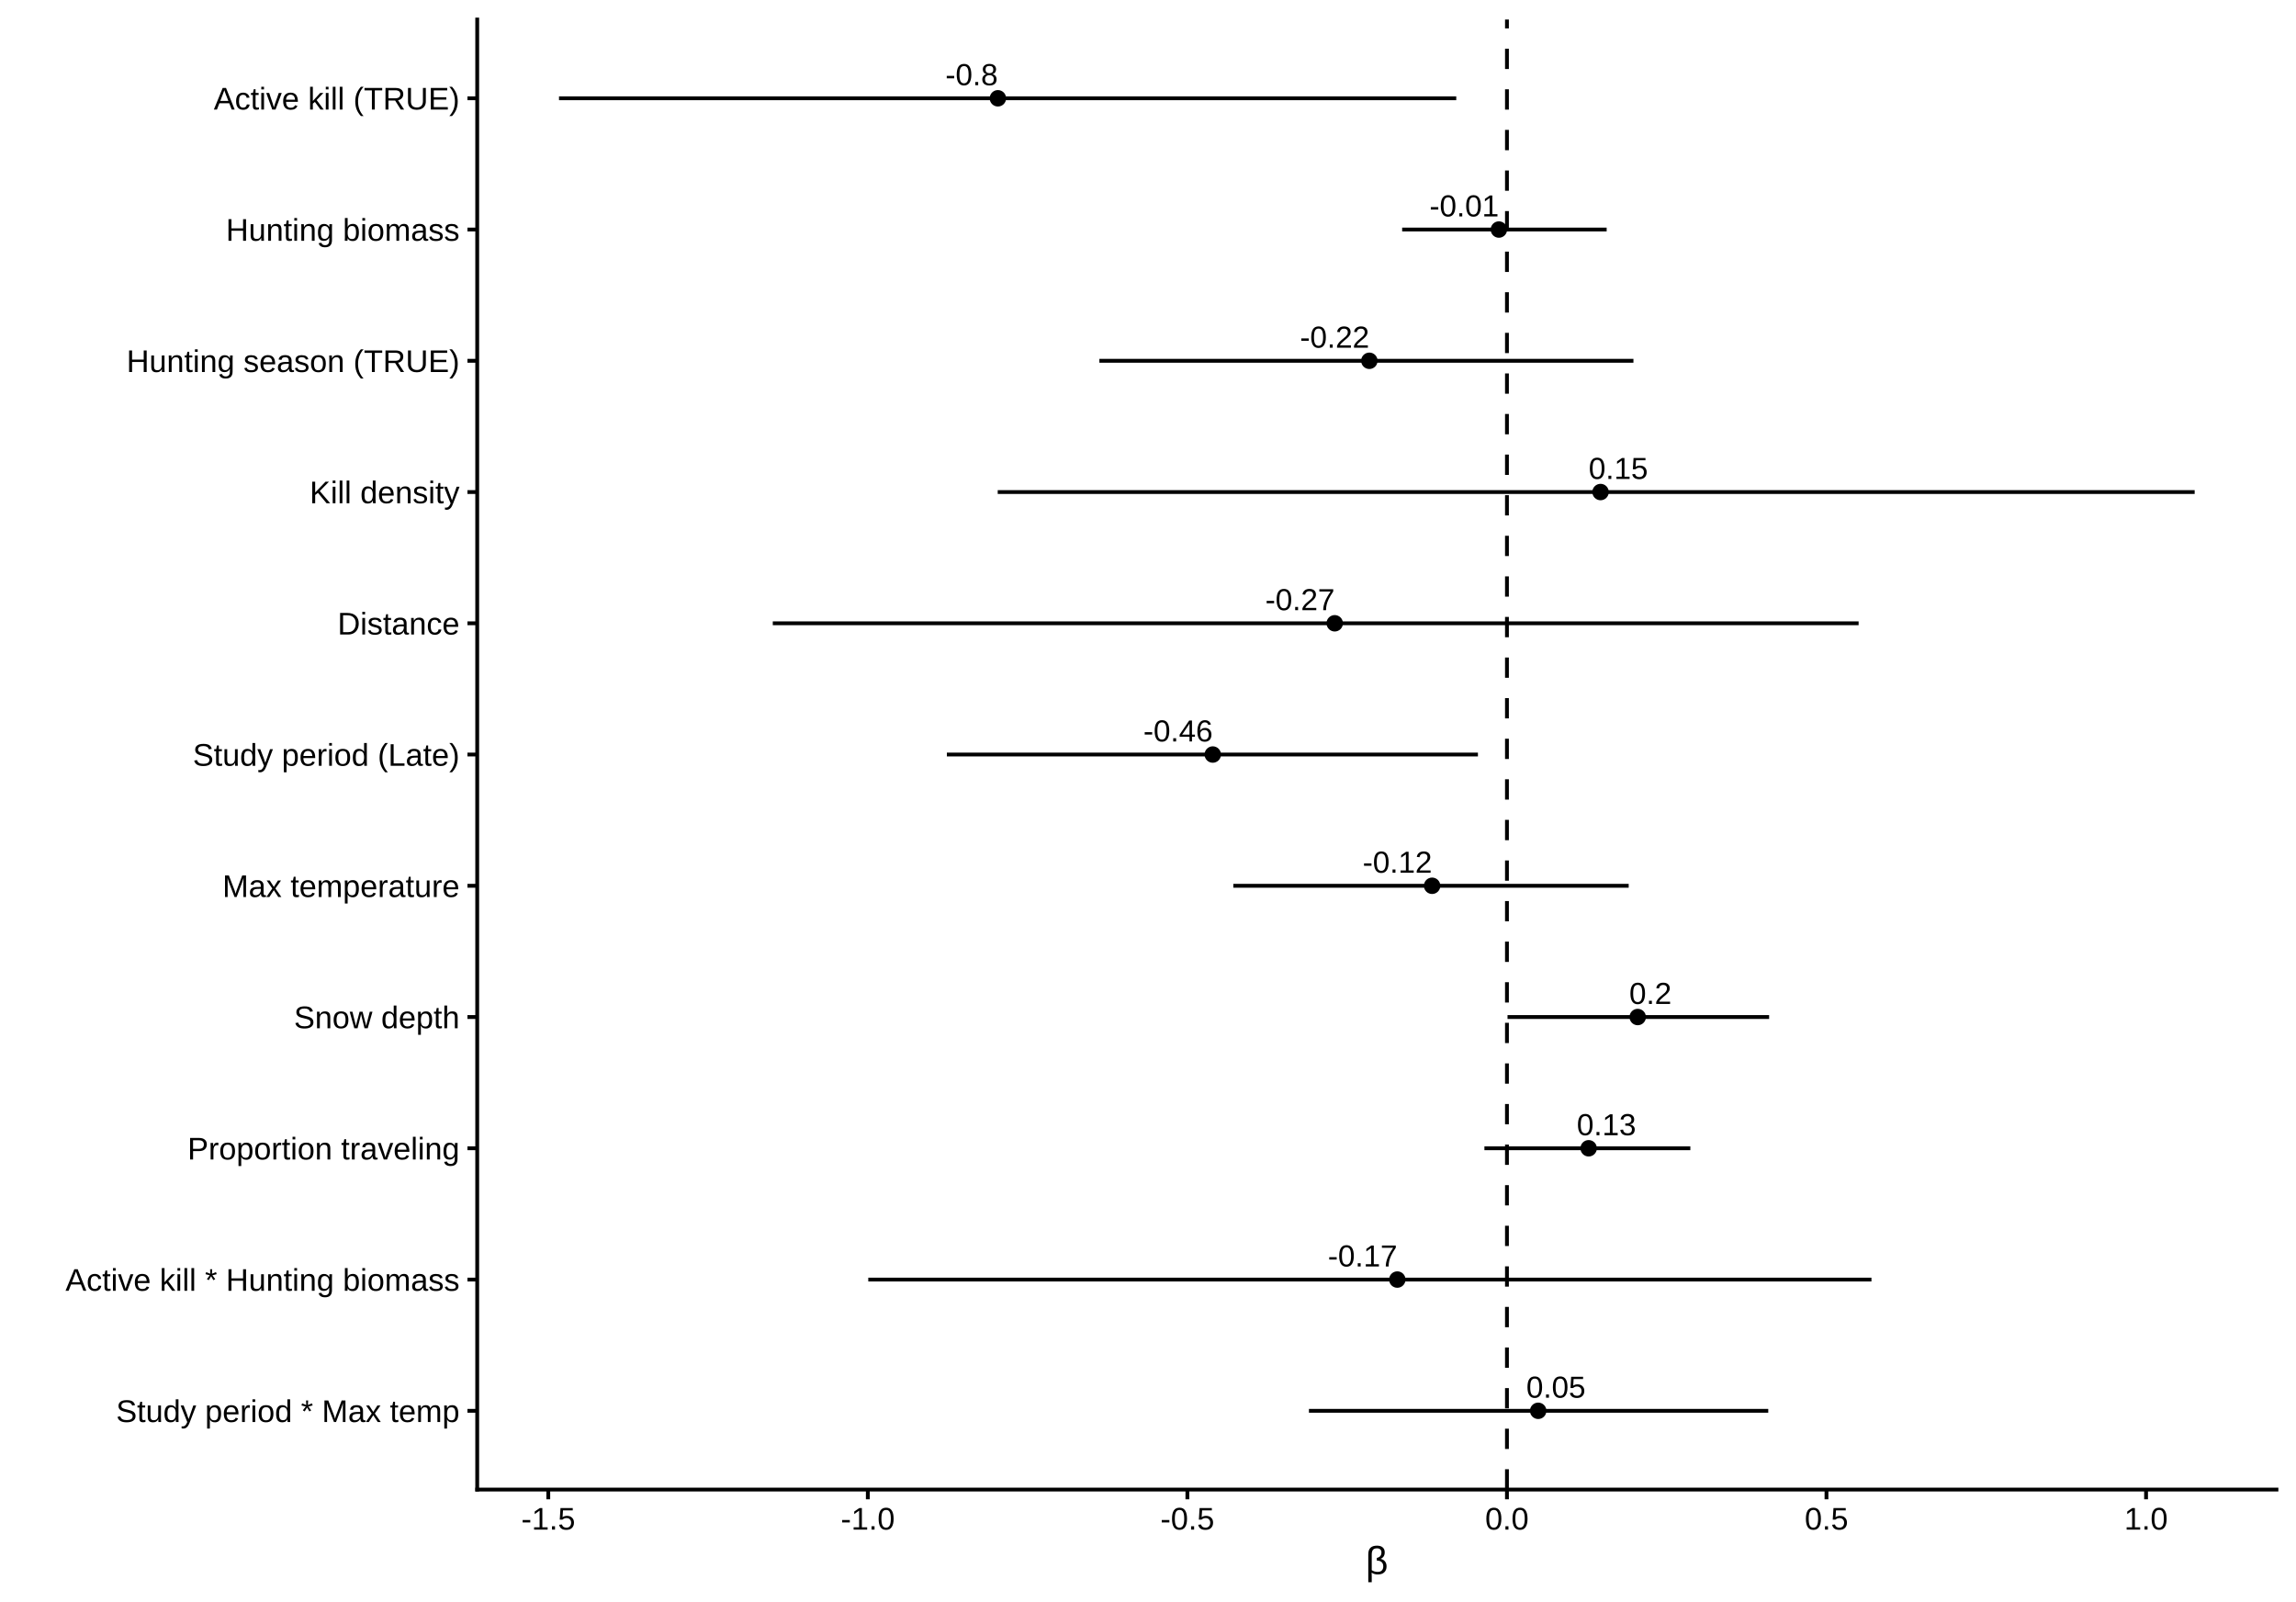
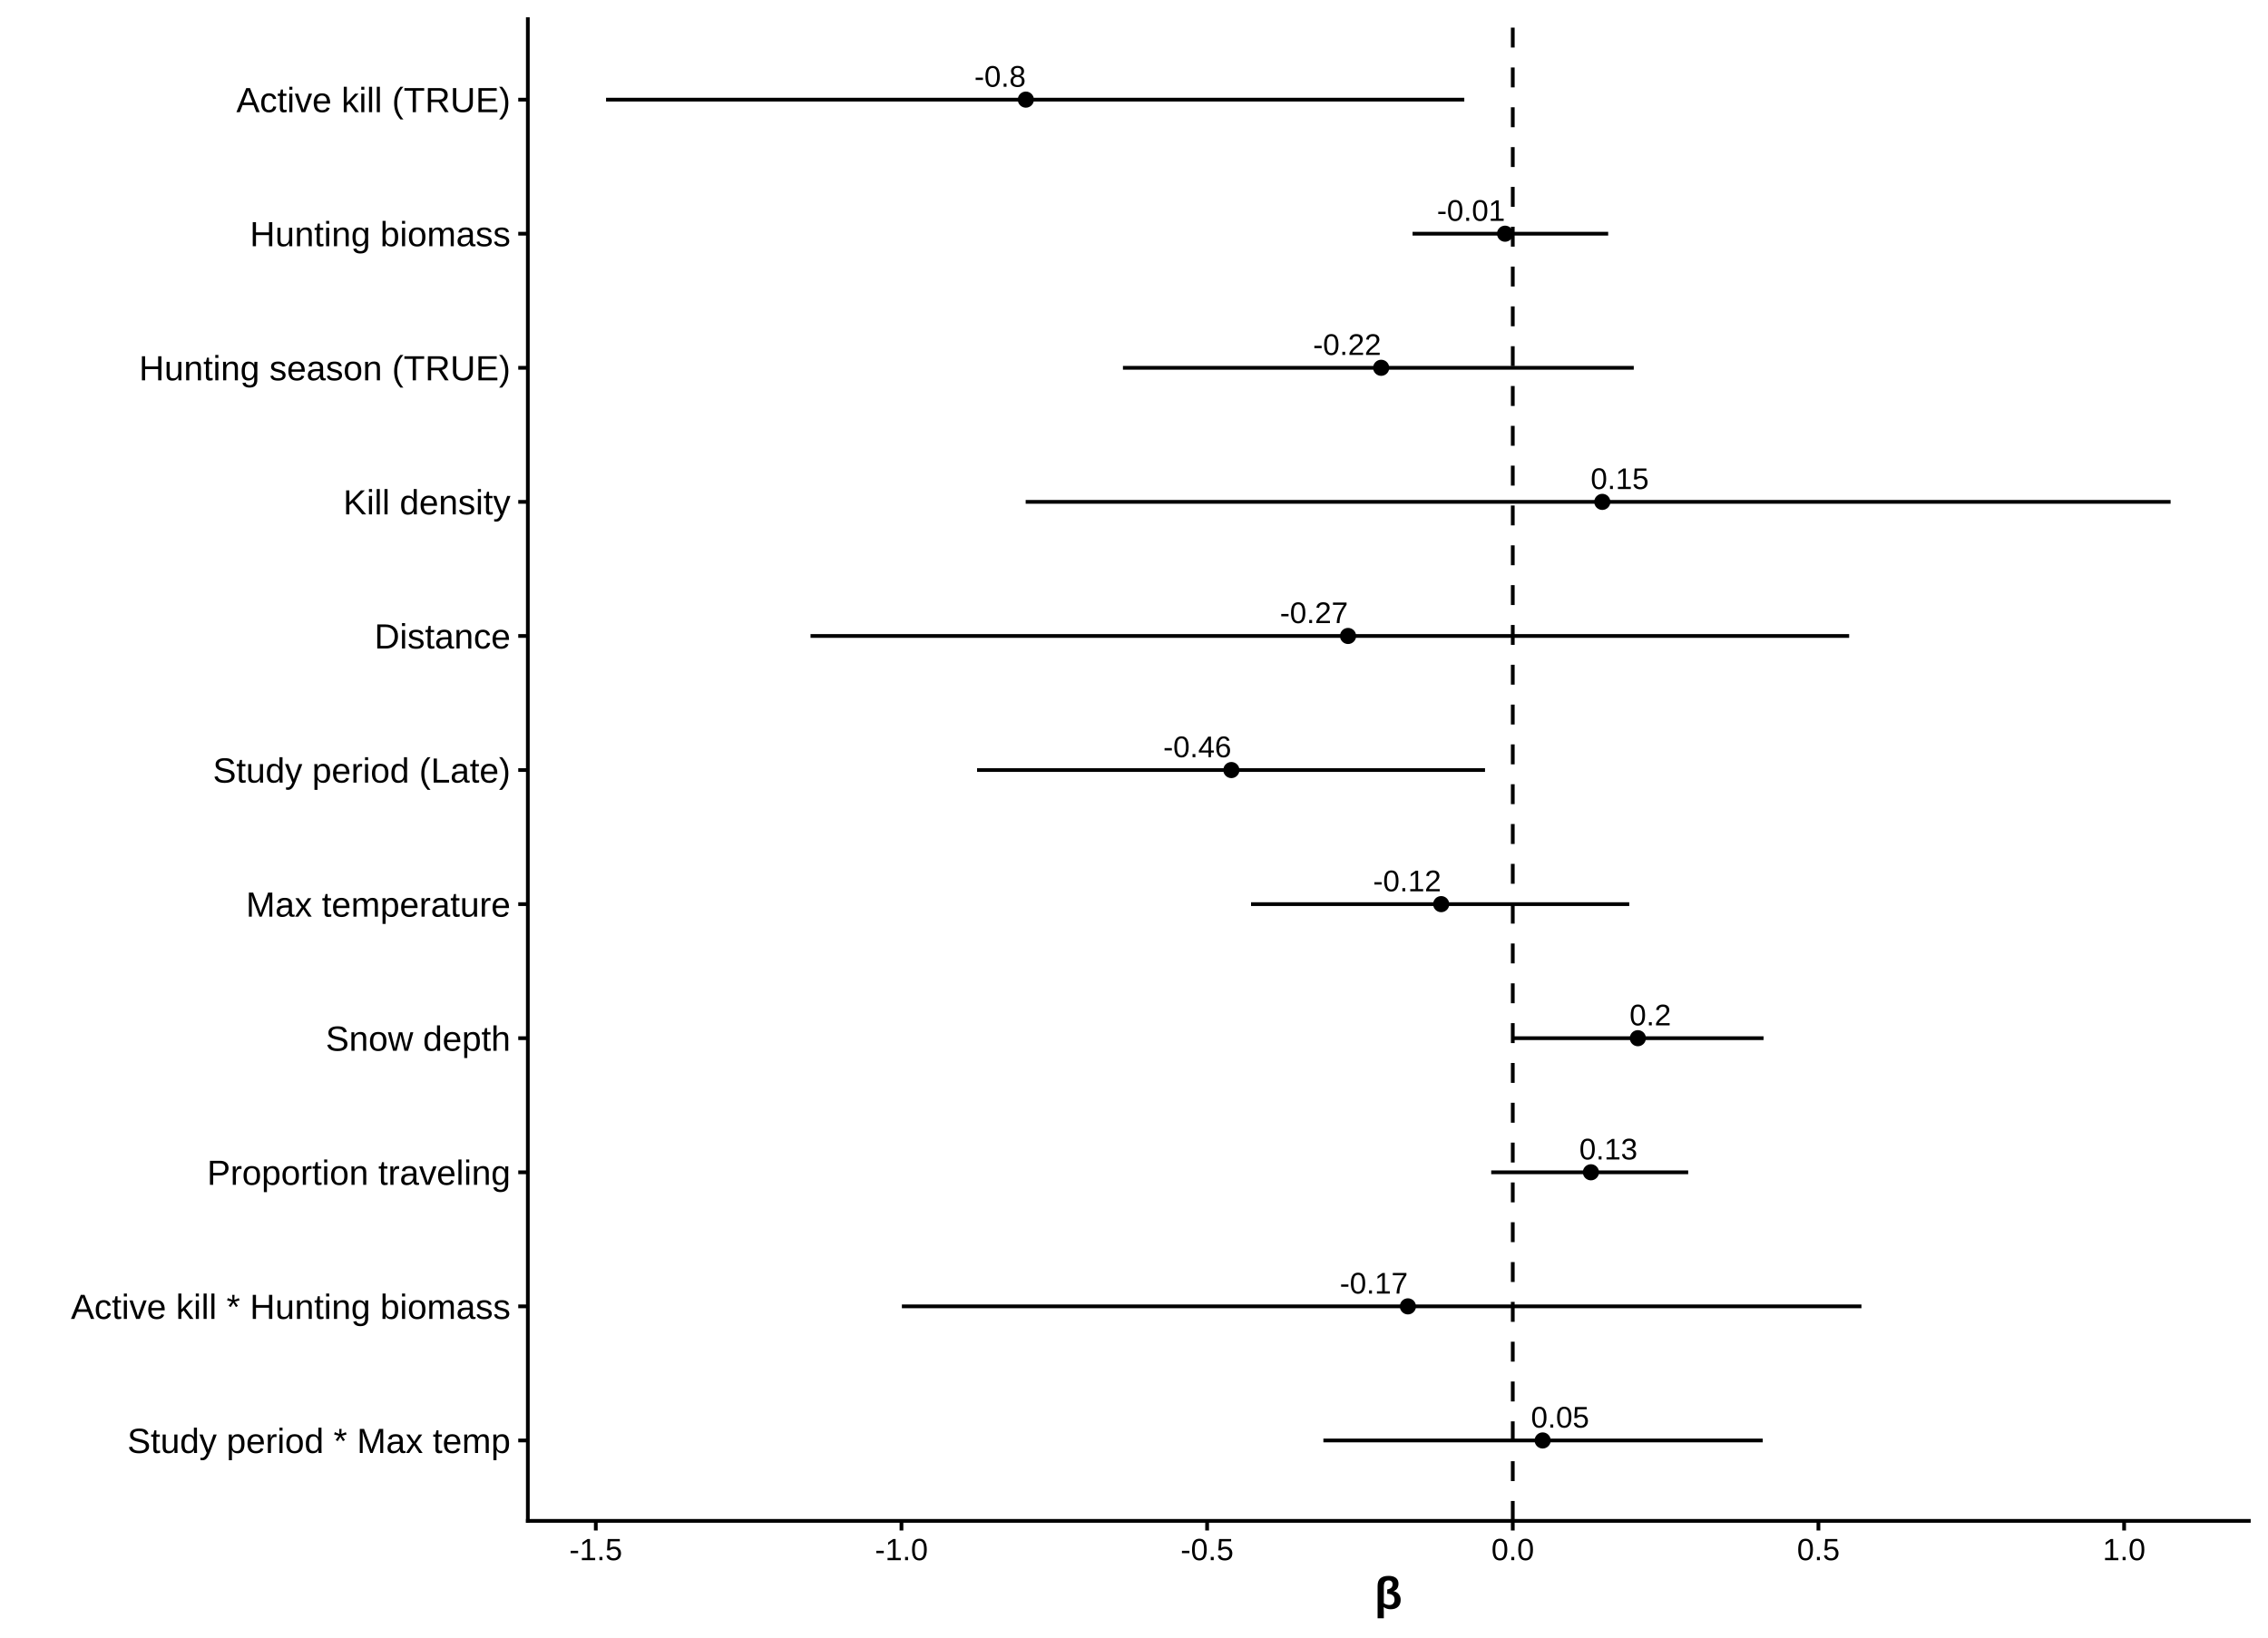
- <svg xmlns="http://www.w3.org/2000/svg" width="643.89pt" height="449.14pt" viewBox="0 0 643.89 449.14">
+ <svg xmlns="http://www.w3.org/2000/svg" width="648.00pt" height="468.00pt" viewBox="0 0 648.00 468.00">
  <g class="svglite">
    <defs>
      <style type="text/css">
    .svglite line, .svglite polyline, .svglite polygon, .svglite path, .svglite rect, .svglite circle {
      fill: none;
      stroke: #000000;
      stroke-linecap: round;
      stroke-linejoin: round;
      stroke-miterlimit: 10.00;
    }
    .svglite text {
      white-space: pre;
    }
    .svglite g.glyphgroup path {
      fill: inherit;
      stroke: none;
    }
  </style>
    </defs>
    <rect width="100%" height="100%" style="stroke: none; fill: #FFFFFF;" />
    <defs>
-       <clipPath id="cpMC4wMHw2NDMuODl8MC4wMHw0NDkuMTQ=">
-         <rect x="0.00" y="0.00" width="643.89" height="449.14" />
+       <clipPath id="cpMC4wMHw2NDguMDB8MC4wMHw0NjguMDA=">
+         <rect x="0.00" y="0.00" width="648.00" height="468.00" />
      </clipPath>
    </defs>
-     <g clip-path="url(#cpMC4wMHw2NDMuODl8MC4wMHw0NDkuMTQ=)">
-       <rect x="0.00" y="0.00" width="643.89" height="449.14" style="stroke-width: 1.07; stroke: #FFFFFF; fill: #FFFFFF;" />
+     <g clip-path="url(#cpMC4wMHw2NDguMDB8MC4wMHw0NjguMDA=)">
+       <rect x="0.00" y="-0" width="648.00" height="468.00" style="stroke-width: 1.07; stroke: #FFFFFF; fill: #FFFFFF;" />
    </g>
    <defs>
-       <clipPath id="cpMTMzLjgzfDYzOC40MXw1LjQ4fDQxNy42NQ==">
-         <rect x="133.83" y="5.48" width="504.58" height="412.17" />
+       <clipPath id="cpMTUwLjgxfDY0Mi41Mnw1LjQ4fDQzNC42NQ==">
+         <rect x="150.81" y="5.48" width="491.71" height="429.17" />
      </clipPath>
    </defs>
-     <g clip-path="url(#cpMTMzLjgzfDYzOC40MXw1LjQ4fDQxNy42NQ==)">
-       <rect x="133.83" y="5.48" width="504.58" height="412.17" style="stroke-width: 1.07; stroke: none; fill: #FFFFFF;" />
-       <circle cx="279.85" cy="27.56" r="1.95" style="stroke-width: 0.71; fill: #000000;" />
-       <circle cx="420.35" cy="64.36" r="1.95" style="stroke-width: 0.71; fill: #000000;" />
-       <circle cx="384.02" cy="101.16" r="1.95" style="stroke-width: 0.71; fill: #000000;" />
-       <circle cx="448.86" cy="137.96" r="1.95" style="stroke-width: 0.71; fill: #000000;" />
-       <circle cx="374.31" cy="174.76" r="1.95" style="stroke-width: 0.71; fill: #000000;" />
-       <circle cx="340.11" cy="211.56" r="1.95" style="stroke-width: 0.71; fill: #000000;" />
-       <circle cx="401.62" cy="248.36" r="1.95" style="stroke-width: 0.71; fill: #000000;" />
-       <circle cx="459.28" cy="285.16" r="1.95" style="stroke-width: 0.71; fill: #000000;" />
-       <circle cx="445.52" cy="321.96" r="1.95" style="stroke-width: 0.71; fill: #000000;" />
-       <circle cx="391.86" cy="358.77" r="1.95" style="stroke-width: 0.71; fill: #000000;" />
-       <circle cx="431.37" cy="395.57" r="1.95" style="stroke-width: 0.71; fill: #000000;" />
-       <line x1="156.77" y1="27.56" x2="408.39" y2="27.56" style="stroke-width: 1.07; stroke-linecap: butt;" />
-       <line x1="393.22" y1="64.36" x2="450.57" y2="64.36" style="stroke-width: 1.07; stroke-linecap: butt;" />
-       <line x1="308.31" y1="101.16" x2="458.08" y2="101.16" style="stroke-width: 1.07; stroke-linecap: butt;" />
-       <line x1="279.80" y1="137.96" x2="615.47" y2="137.96" style="stroke-width: 1.07; stroke-linecap: butt;" />
-       <line x1="216.72" y1="174.76" x2="521.23" y2="174.76" style="stroke-width: 1.07; stroke-linecap: butt;" />
-       <line x1="265.54" y1="211.56" x2="414.47" y2="211.56" style="stroke-width: 1.07; stroke-linecap: butt;" />
-       <line x1="345.87" y1="248.36" x2="456.75" y2="248.36" style="stroke-width: 1.07; stroke-linecap: butt;" />
-       <line x1="422.77" y1="285.16" x2="496.13" y2="285.16" style="stroke-width: 1.07; stroke-linecap: butt;" />
-       <line x1="416.29" y1="321.96" x2="474.04" y2="321.96" style="stroke-width: 1.07; stroke-linecap: butt;" />
-       <line x1="243.50" y1="358.77" x2="524.83" y2="358.77" style="stroke-width: 1.07; stroke-linecap: butt;" />
-       <line x1="367.08" y1="395.57" x2="495.89" y2="395.57" style="stroke-width: 1.07; stroke-linecap: butt;" />
-       <line x1="422.61" y1="417.65" x2="422.61" y2="5.48" style="stroke-width: 1.07; stroke-dasharray: 5.69,5.69; stroke-linecap: butt;" />
-       <text x="279.85" y="23.89" text-anchor="end" style="font-size: 8.54px; font-family: &quot;Arial&quot;;" textLength="14.72px" lengthAdjust="spacingAndGlyphs">-0.8</text>
-       <text x="420.35" y="60.69" text-anchor="end" style="font-size: 8.54px; font-family: &quot;Arial&quot;;" textLength="19.47px" lengthAdjust="spacingAndGlyphs">-0.01</text>
-       <text x="384.02" y="97.49" text-anchor="end" style="font-size: 8.54px; font-family: &quot;Arial&quot;;" textLength="19.47px" lengthAdjust="spacingAndGlyphs">-0.22</text>
-       <text x="445.53" y="134.29" style="font-size: 8.54px; font-family: &quot;Arial&quot;;" textLength="16.62px" lengthAdjust="spacingAndGlyphs">0.15</text>
-       <text x="374.31" y="171.09" text-anchor="end" style="font-size: 8.54px; font-family: &quot;Arial&quot;;" textLength="19.47px" lengthAdjust="spacingAndGlyphs">-0.27</text>
-       <text x="340.11" y="207.90" text-anchor="end" style="font-size: 8.54px; font-family: &quot;Arial&quot;;" textLength="19.47px" lengthAdjust="spacingAndGlyphs">-0.46</text>
-       <text x="401.62" y="244.70" text-anchor="end" style="font-size: 8.54px; font-family: &quot;Arial&quot;;" textLength="19.47px" lengthAdjust="spacingAndGlyphs">-0.12</text>
-       <text x="456.91" y="281.50" style="font-size: 8.54px; font-family: &quot;Arial&quot;;" textLength="11.88px" lengthAdjust="spacingAndGlyphs">0.2</text>
-       <text x="442.20" y="318.30" style="font-size: 8.54px; font-family: &quot;Arial&quot;;" textLength="16.62px" lengthAdjust="spacingAndGlyphs">0.13</text>
-       <text x="391.86" y="355.10" text-anchor="end" style="font-size: 8.54px; font-family: &quot;Arial&quot;;" textLength="19.47px" lengthAdjust="spacingAndGlyphs">-0.17</text>
-       <text x="428.04" y="391.90" style="font-size: 8.54px; font-family: &quot;Arial&quot;;" textLength="16.62px" lengthAdjust="spacingAndGlyphs">0.05</text>
+     <g clip-path="url(#cpMTUwLjgxfDY0Mi41Mnw1LjQ4fDQzNC42NQ==)">
+       <rect x="150.81" y="5.48" width="491.71" height="429.17" style="stroke-width: 1.07; stroke: none; fill: #FFFFFF;" />
+       <circle cx="293.10" cy="28.47" r="1.95" style="stroke-width: 0.71; fill: #000000;" />
+       <circle cx="430.02" cy="66.79" r="1.95" style="stroke-width: 0.71; fill: #000000;" />
+       <circle cx="394.62" cy="105.11" r="1.95" style="stroke-width: 0.71; fill: #000000;" />
+       <circle cx="457.80" cy="143.43" r="1.95" style="stroke-width: 0.71; fill: #000000;" />
+       <circle cx="385.16" cy="181.75" r="1.95" style="stroke-width: 0.71; fill: #000000;" />
+       <circle cx="351.82" cy="220.07" r="1.95" style="stroke-width: 0.71; fill: #000000;" />
+       <circle cx="411.77" cy="258.39" r="1.95" style="stroke-width: 0.71; fill: #000000;" />
+       <circle cx="467.96" cy="296.70" r="1.95" style="stroke-width: 0.71; fill: #000000;" />
+       <circle cx="454.55" cy="335.02" r="1.95" style="stroke-width: 0.71; fill: #000000;" />
+       <circle cx="402.26" cy="373.34" r="1.95" style="stroke-width: 0.71; fill: #000000;" />
+       <circle cx="440.76" cy="411.66" r="1.95" style="stroke-width: 0.71; fill: #000000;" />
+       <line x1="173.16" y1="28.47" x2="418.37" y2="28.47" style="stroke-width: 1.07; stroke-linecap: butt;" />
+       <line x1="403.59" y1="66.79" x2="459.48" y2="66.79" style="stroke-width: 1.07; stroke-linecap: butt;" />
+       <line x1="320.84" y1="105.11" x2="466.79" y2="105.11" style="stroke-width: 1.07; stroke-linecap: butt;" />
+       <line x1="293.05" y1="143.43" x2="620.17" y2="143.43" style="stroke-width: 1.07; stroke-linecap: butt;" />
+       <line x1="231.58" y1="181.75" x2="528.33" y2="181.75" style="stroke-width: 1.07; stroke-linecap: butt;" />
+       <line x1="279.16" y1="220.07" x2="424.29" y2="220.07" style="stroke-width: 1.07; stroke-linecap: butt;" />
+       <line x1="357.44" y1="258.39" x2="465.50" y2="258.39" style="stroke-width: 1.07; stroke-linecap: butt;" />
+       <line x1="432.38" y1="296.70" x2="503.87" y2="296.70" style="stroke-width: 1.07; stroke-linecap: butt;" />
+       <line x1="426.06" y1="335.02" x2="482.34" y2="335.02" style="stroke-width: 1.07; stroke-linecap: butt;" />
+       <line x1="257.68" y1="373.34" x2="531.84" y2="373.34" style="stroke-width: 1.07; stroke-linecap: butt;" />
+       <line x1="378.11" y1="411.66" x2="503.64" y2="411.66" style="stroke-width: 1.07; stroke-linecap: butt;" />
+       <line x1="432.22" y1="434.65" x2="432.22" y2="5.48" style="stroke-width: 1.07; stroke-dasharray: 5.69,5.69; stroke-linecap: butt;" />
+       <text x="293.10" y="24.80" text-anchor="end" style="font-size: 8.54px; font-family: &quot;Arial&quot;;" textLength="14.72px" lengthAdjust="spacingAndGlyphs">-0.8</text>
+       <text x="430.02" y="63.12" text-anchor="end" style="font-size: 8.54px; font-family: &quot;Arial&quot;;" textLength="19.47px" lengthAdjust="spacingAndGlyphs">-0.01</text>
+       <text x="394.62" y="101.44" text-anchor="end" style="font-size: 8.54px; font-family: &quot;Arial&quot;;" textLength="19.47px" lengthAdjust="spacingAndGlyphs">-0.22</text>
+       <text x="454.48" y="139.76" style="font-size: 8.54px; font-family: &quot;Arial&quot;;" textLength="16.62px" lengthAdjust="spacingAndGlyphs">0.15</text>
+       <text x="385.16" y="178.08" text-anchor="end" style="font-size: 8.54px; font-family: &quot;Arial&quot;;" textLength="19.47px" lengthAdjust="spacingAndGlyphs">-0.27</text>
+       <text x="351.82" y="216.40" text-anchor="end" style="font-size: 8.54px; font-family: &quot;Arial&quot;;" textLength="19.47px" lengthAdjust="spacingAndGlyphs">-0.46</text>
+       <text x="411.77" y="254.72" text-anchor="end" style="font-size: 8.54px; font-family: &quot;Arial&quot;;" textLength="19.47px" lengthAdjust="spacingAndGlyphs">-0.12</text>
+       <text x="465.59" y="293.04" style="font-size: 8.54px; font-family: &quot;Arial&quot;;" textLength="11.88px" lengthAdjust="spacingAndGlyphs">0.2</text>
+       <text x="451.23" y="331.36" style="font-size: 8.54px; font-family: &quot;Arial&quot;;" textLength="16.62px" lengthAdjust="spacingAndGlyphs">0.13</text>
+       <text x="402.26" y="369.68" text-anchor="end" style="font-size: 8.54px; font-family: &quot;Arial&quot;;" textLength="19.47px" lengthAdjust="spacingAndGlyphs">-0.17</text>
+       <text x="437.43" y="407.99" style="font-size: 8.54px; font-family: &quot;Arial&quot;;" textLength="16.62px" lengthAdjust="spacingAndGlyphs">0.05</text>
    </g>
-     <g clip-path="url(#cpMC4wMHw2NDMuODl8MC4wMHw0NDkuMTQ=)">
-       <polyline points="133.83,417.65 133.83,5.48 " style="stroke-width: 1.07; stroke-linecap: square;" />
-       <text x="128.90" y="398.72" text-anchor="end" style="font-size: 8.80px; font-family: &quot;Arial&quot;;" textLength="96.28px" lengthAdjust="spacingAndGlyphs">Study period * Max temp</text>
-       <text x="128.90" y="361.92" text-anchor="end" style="font-size: 8.80px; font-family: &quot;Arial&quot;;" textLength="110.48px" lengthAdjust="spacingAndGlyphs">Active kill * Hunting biomass</text>
-       <text x="128.90" y="325.11" text-anchor="end" style="font-size: 8.80px; font-family: &quot;Arial&quot;;" textLength="76.23px" lengthAdjust="spacingAndGlyphs">Proportion traveling</text>
-       <text x="128.90" y="288.31" text-anchor="end" style="font-size: 8.80px; font-family: &quot;Arial&quot;;" textLength="46.45px" lengthAdjust="spacingAndGlyphs">Snow depth</text>
-       <text x="128.90" y="251.51" text-anchor="end" style="font-size: 8.80px; font-family: &quot;Arial&quot;;" textLength="66.45px" lengthAdjust="spacingAndGlyphs">Max temperature</text>
-       <text x="128.90" y="214.71" text-anchor="end" style="font-size: 8.80px; font-family: &quot;Arial&quot;;" textLength="74.77px" lengthAdjust="spacingAndGlyphs">Study period (Late)</text>
-       <text x="128.90" y="177.91" text-anchor="end" style="font-size: 8.80px; font-family: &quot;Arial&quot;;" textLength="34.23px" lengthAdjust="spacingAndGlyphs">Distance</text>
-       <text x="128.90" y="141.11" text-anchor="end" style="font-size: 8.80px; font-family: &quot;Arial&quot;;" textLength="42.05px" lengthAdjust="spacingAndGlyphs">Kill density</text>
-       <text x="128.90" y="104.31" text-anchor="end" style="font-size: 8.80px; font-family: &quot;Arial&quot;;" textLength="93.38px" lengthAdjust="spacingAndGlyphs">Hunting season (TRUE)</text>
-       <text x="128.90" y="67.51" text-anchor="end" style="font-size: 8.80px; font-family: &quot;Arial&quot;;" textLength="65.52px" lengthAdjust="spacingAndGlyphs">Hunting biomass</text>
-       <text x="128.90" y="30.71" text-anchor="end" style="font-size: 8.80px; font-family: &quot;Arial&quot;;" textLength="68.92px" lengthAdjust="spacingAndGlyphs">Active kill (TRUE)</text>
-       <polyline points="131.09,395.57 133.83,395.57 " style="stroke-width: 1.07; stroke-linecap: butt;" />
-       <polyline points="131.09,358.77 133.83,358.77 " style="stroke-width: 1.07; stroke-linecap: butt;" />
-       <polyline points="131.09,321.96 133.83,321.96 " style="stroke-width: 1.07; stroke-linecap: butt;" />
-       <polyline points="131.09,285.16 133.83,285.16 " style="stroke-width: 1.07; stroke-linecap: butt;" />
-       <polyline points="131.09,248.36 133.83,248.36 " style="stroke-width: 1.07; stroke-linecap: butt;" />
-       <polyline points="131.09,211.56 133.83,211.56 " style="stroke-width: 1.07; stroke-linecap: butt;" />
-       <polyline points="131.09,174.76 133.83,174.76 " style="stroke-width: 1.07; stroke-linecap: butt;" />
-       <polyline points="131.09,137.96 133.83,137.96 " style="stroke-width: 1.07; stroke-linecap: butt;" />
-       <polyline points="131.09,101.16 133.83,101.16 " style="stroke-width: 1.07; stroke-linecap: butt;" />
-       <polyline points="131.09,64.36 133.83,64.36 " style="stroke-width: 1.07; stroke-linecap: butt;" />
-       <polyline points="131.09,27.56 133.83,27.56 " style="stroke-width: 1.07; stroke-linecap: butt;" />
-       <polyline points="133.83,417.65 638.41,417.65 " style="stroke-width: 1.07; stroke-linecap: square;" />
-       <polyline points="153.76,420.39 153.76,417.65 " style="stroke-width: 1.07; stroke-linecap: butt;" />
-       <polyline points="243.37,420.39 243.37,417.65 " style="stroke-width: 1.07; stroke-linecap: butt;" />
-       <polyline points="332.99,420.39 332.99,417.65 " style="stroke-width: 1.07; stroke-linecap: butt;" />
-       <polyline points="422.61,420.39 422.61,417.65 " style="stroke-width: 1.07; stroke-linecap: butt;" />
-       <polyline points="512.22,420.39 512.22,417.65 " style="stroke-width: 1.07; stroke-linecap: butt;" />
-       <polyline points="601.84,420.39 601.84,417.65 " style="stroke-width: 1.07; stroke-linecap: butt;" />
-       <text x="153.76" y="428.88" text-anchor="middle" style="font-size: 8.80px; font-family: &quot;Arial&quot;;" textLength="15.14px" lengthAdjust="spacingAndGlyphs">-1.5</text>
-       <text x="243.37" y="428.88" text-anchor="middle" style="font-size: 8.80px; font-family: &quot;Arial&quot;;" textLength="15.14px" lengthAdjust="spacingAndGlyphs">-1.0</text>
-       <text x="332.99" y="428.88" text-anchor="middle" style="font-size: 8.80px; font-family: &quot;Arial&quot;;" textLength="15.14px" lengthAdjust="spacingAndGlyphs">-0.5</text>
-       <text x="422.61" y="428.88" text-anchor="middle" style="font-size: 8.80px; font-family: &quot;Arial&quot;;" textLength="12.22px" lengthAdjust="spacingAndGlyphs">0.0</text>
-       <text x="512.22" y="428.88" text-anchor="middle" style="font-size: 8.80px; font-family: &quot;Arial&quot;;" textLength="12.22px" lengthAdjust="spacingAndGlyphs">0.5</text>
-       <text x="601.84" y="428.88" text-anchor="middle" style="font-size: 8.80px; font-family: &quot;Arial&quot;;" textLength="12.22px" lengthAdjust="spacingAndGlyphs">1.0</text>
-       <text x="386.12" y="441.35" text-anchor="middle" style="font-size: 11.00px; font-family: &quot;Arial&quot;;" textLength="6.33px" lengthAdjust="spacingAndGlyphs">β</text>
+     <g clip-path="url(#cpMC4wMHw2NDguMDB8MC4wMHw0NjguMDA=)">
+       <polyline points="150.81,434.65 150.81,5.48 " style="stroke-width: 1.07; stroke-linecap: square;" />
+       <text x="145.87" y="415.24" text-anchor="end" style="font-size: 10.00px; font-family: &quot;Arial&quot;;" textLength="109.52px" lengthAdjust="spacingAndGlyphs">Study period * Max temp</text>
+       <text x="145.87" y="376.92" text-anchor="end" style="font-size: 10.00px; font-family: &quot;Arial&quot;;" textLength="125.61px" lengthAdjust="spacingAndGlyphs">Active kill * Hunting biomass</text>
+       <text x="145.87" y="338.61" text-anchor="end" style="font-size: 10.00px; font-family: &quot;Arial&quot;;" textLength="86.72px" lengthAdjust="spacingAndGlyphs">Proportion traveling</text>
+       <text x="145.87" y="300.29" text-anchor="end" style="font-size: 10.00px; font-family: &quot;Arial&quot;;" textLength="52.83px" lengthAdjust="spacingAndGlyphs">Snow depth</text>
+       <text x="145.87" y="261.97" text-anchor="end" style="font-size: 10.00px; font-family: &quot;Arial&quot;;" textLength="75.59px" lengthAdjust="spacingAndGlyphs">Max temperature</text>
+       <text x="145.87" y="223.65" text-anchor="end" style="font-size: 10.00px; font-family: &quot;Arial&quot;;" textLength="85.06px" lengthAdjust="spacingAndGlyphs">Study period (Late)</text>
+       <text x="145.87" y="185.33" text-anchor="end" style="font-size: 10.00px; font-family: &quot;Arial&quot;;" textLength="38.91px" lengthAdjust="spacingAndGlyphs">Distance</text>
+       <text x="145.87" y="147.01" text-anchor="end" style="font-size: 10.00px; font-family: &quot;Arial&quot;;" textLength="47.80px" lengthAdjust="spacingAndGlyphs">Kill density</text>
+       <text x="145.87" y="108.69" text-anchor="end" style="font-size: 10.00px; font-family: &quot;Arial&quot;;" textLength="106.16px" lengthAdjust="spacingAndGlyphs">Hunting season (TRUE)</text>
+       <text x="145.87" y="70.37" text-anchor="end" style="font-size: 10.00px; font-family: &quot;Arial&quot;;" textLength="74.48px" lengthAdjust="spacingAndGlyphs">Hunting biomass</text>
+       <text x="145.87" y="32.05" text-anchor="end" style="font-size: 10.00px; font-family: &quot;Arial&quot;;" textLength="78.33px" lengthAdjust="spacingAndGlyphs">Active kill (TRUE)</text>
+       <polyline points="148.07,411.66 150.81,411.66 " style="stroke-width: 1.07; stroke-linecap: butt;" />
+       <polyline points="148.07,373.34 150.81,373.34 " style="stroke-width: 1.07; stroke-linecap: butt;" />
+       <polyline points="148.07,335.02 150.81,335.02 " style="stroke-width: 1.07; stroke-linecap: butt;" />
+       <polyline points="148.07,296.70 150.81,296.70 " style="stroke-width: 1.07; stroke-linecap: butt;" />
+       <polyline points="148.07,258.39 150.81,258.39 " style="stroke-width: 1.07; stroke-linecap: butt;" />
+       <polyline points="148.07,220.07 150.81,220.07 " style="stroke-width: 1.07; stroke-linecap: butt;" />
+       <polyline points="148.07,181.75 150.81,181.75 " style="stroke-width: 1.07; stroke-linecap: butt;" />
+       <polyline points="148.07,143.43 150.81,143.43 " style="stroke-width: 1.07; stroke-linecap: butt;" />
+       <polyline points="148.07,105.11 150.81,105.11 " style="stroke-width: 1.07; stroke-linecap: butt;" />
+       <polyline points="148.07,66.79 150.81,66.79 " style="stroke-width: 1.07; stroke-linecap: butt;" />
+       <polyline points="148.07,28.47 150.81,28.47 " style="stroke-width: 1.07; stroke-linecap: butt;" />
+       <polyline points="150.81,434.65 642.52,434.65 " style="stroke-width: 1.07; stroke-linecap: square;" />
+       <polyline points="170.23,437.39 170.23,434.65 " style="stroke-width: 1.07; stroke-linecap: butt;" />
+       <polyline points="257.56,437.39 257.56,434.65 " style="stroke-width: 1.07; stroke-linecap: butt;" />
+       <polyline points="344.89,437.39 344.89,434.65 " style="stroke-width: 1.07; stroke-linecap: butt;" />
+       <polyline points="432.22,437.39 432.22,434.65 " style="stroke-width: 1.07; stroke-linecap: butt;" />
+       <polyline points="519.55,437.39 519.55,434.65 " style="stroke-width: 1.07; stroke-linecap: butt;" />
+       <polyline points="606.89,437.39 606.89,434.65 " style="stroke-width: 1.07; stroke-linecap: butt;" />
+       <text x="170.23" y="445.88" text-anchor="middle" style="font-size: 8.80px; font-family: &quot;Arial&quot;;" textLength="15.14px" lengthAdjust="spacingAndGlyphs">-1.5</text>
+       <text x="257.56" y="445.88" text-anchor="middle" style="font-size: 8.80px; font-family: &quot;Arial&quot;;" textLength="15.14px" lengthAdjust="spacingAndGlyphs">-1.0</text>
+       <text x="344.89" y="445.88" text-anchor="middle" style="font-size: 8.80px; font-family: &quot;Arial&quot;;" textLength="15.14px" lengthAdjust="spacingAndGlyphs">-0.5</text>
+       <text x="432.22" y="445.88" text-anchor="middle" style="font-size: 8.80px; font-family: &quot;Arial&quot;;" textLength="12.22px" lengthAdjust="spacingAndGlyphs">0.0</text>
+       <text x="519.55" y="445.88" text-anchor="middle" style="font-size: 8.80px; font-family: &quot;Arial&quot;;" textLength="12.22px" lengthAdjust="spacingAndGlyphs">0.5</text>
+       <text x="606.89" y="445.88" text-anchor="middle" style="font-size: 8.80px; font-family: &quot;Arial&quot;;" textLength="12.22px" lengthAdjust="spacingAndGlyphs">1.0</text>
+       <text x="396.66" y="459.78" text-anchor="middle" style="font-size: 13.00px; font-weight: bold; font-family: &quot;Arial&quot;;" textLength="7.94px" lengthAdjust="spacingAndGlyphs">β</text>
    </g>
  </g>
</svg>
